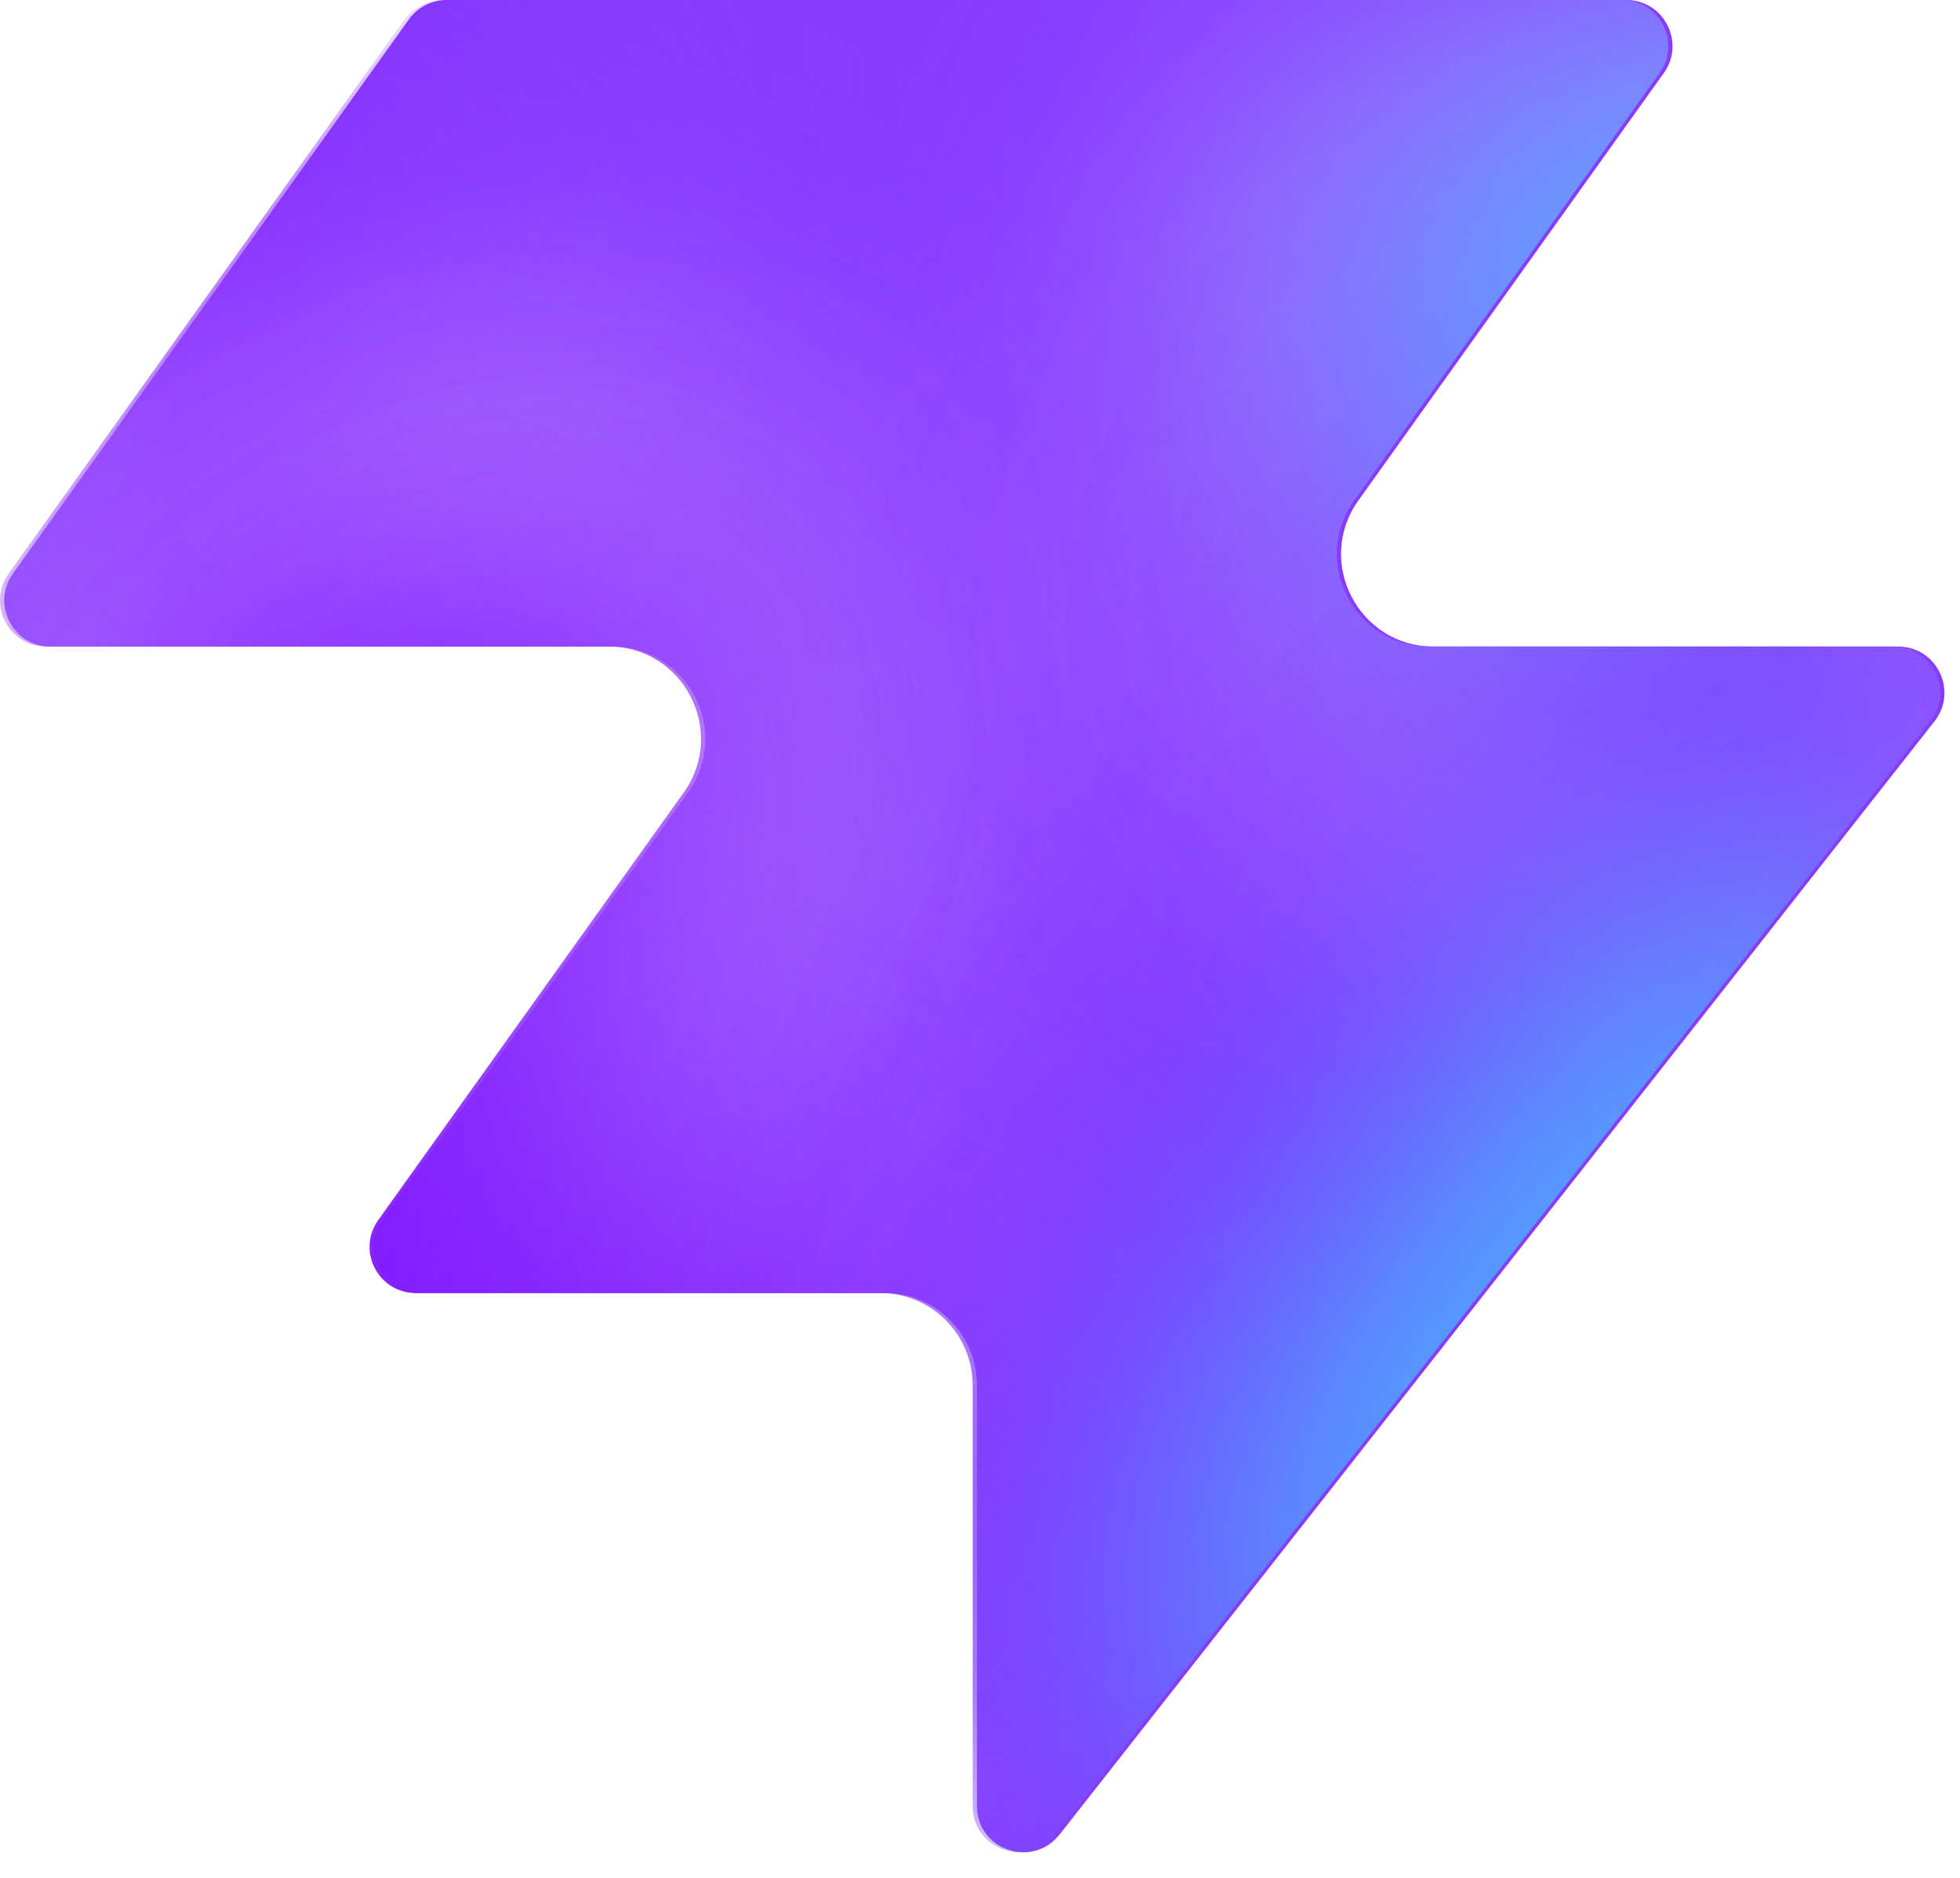
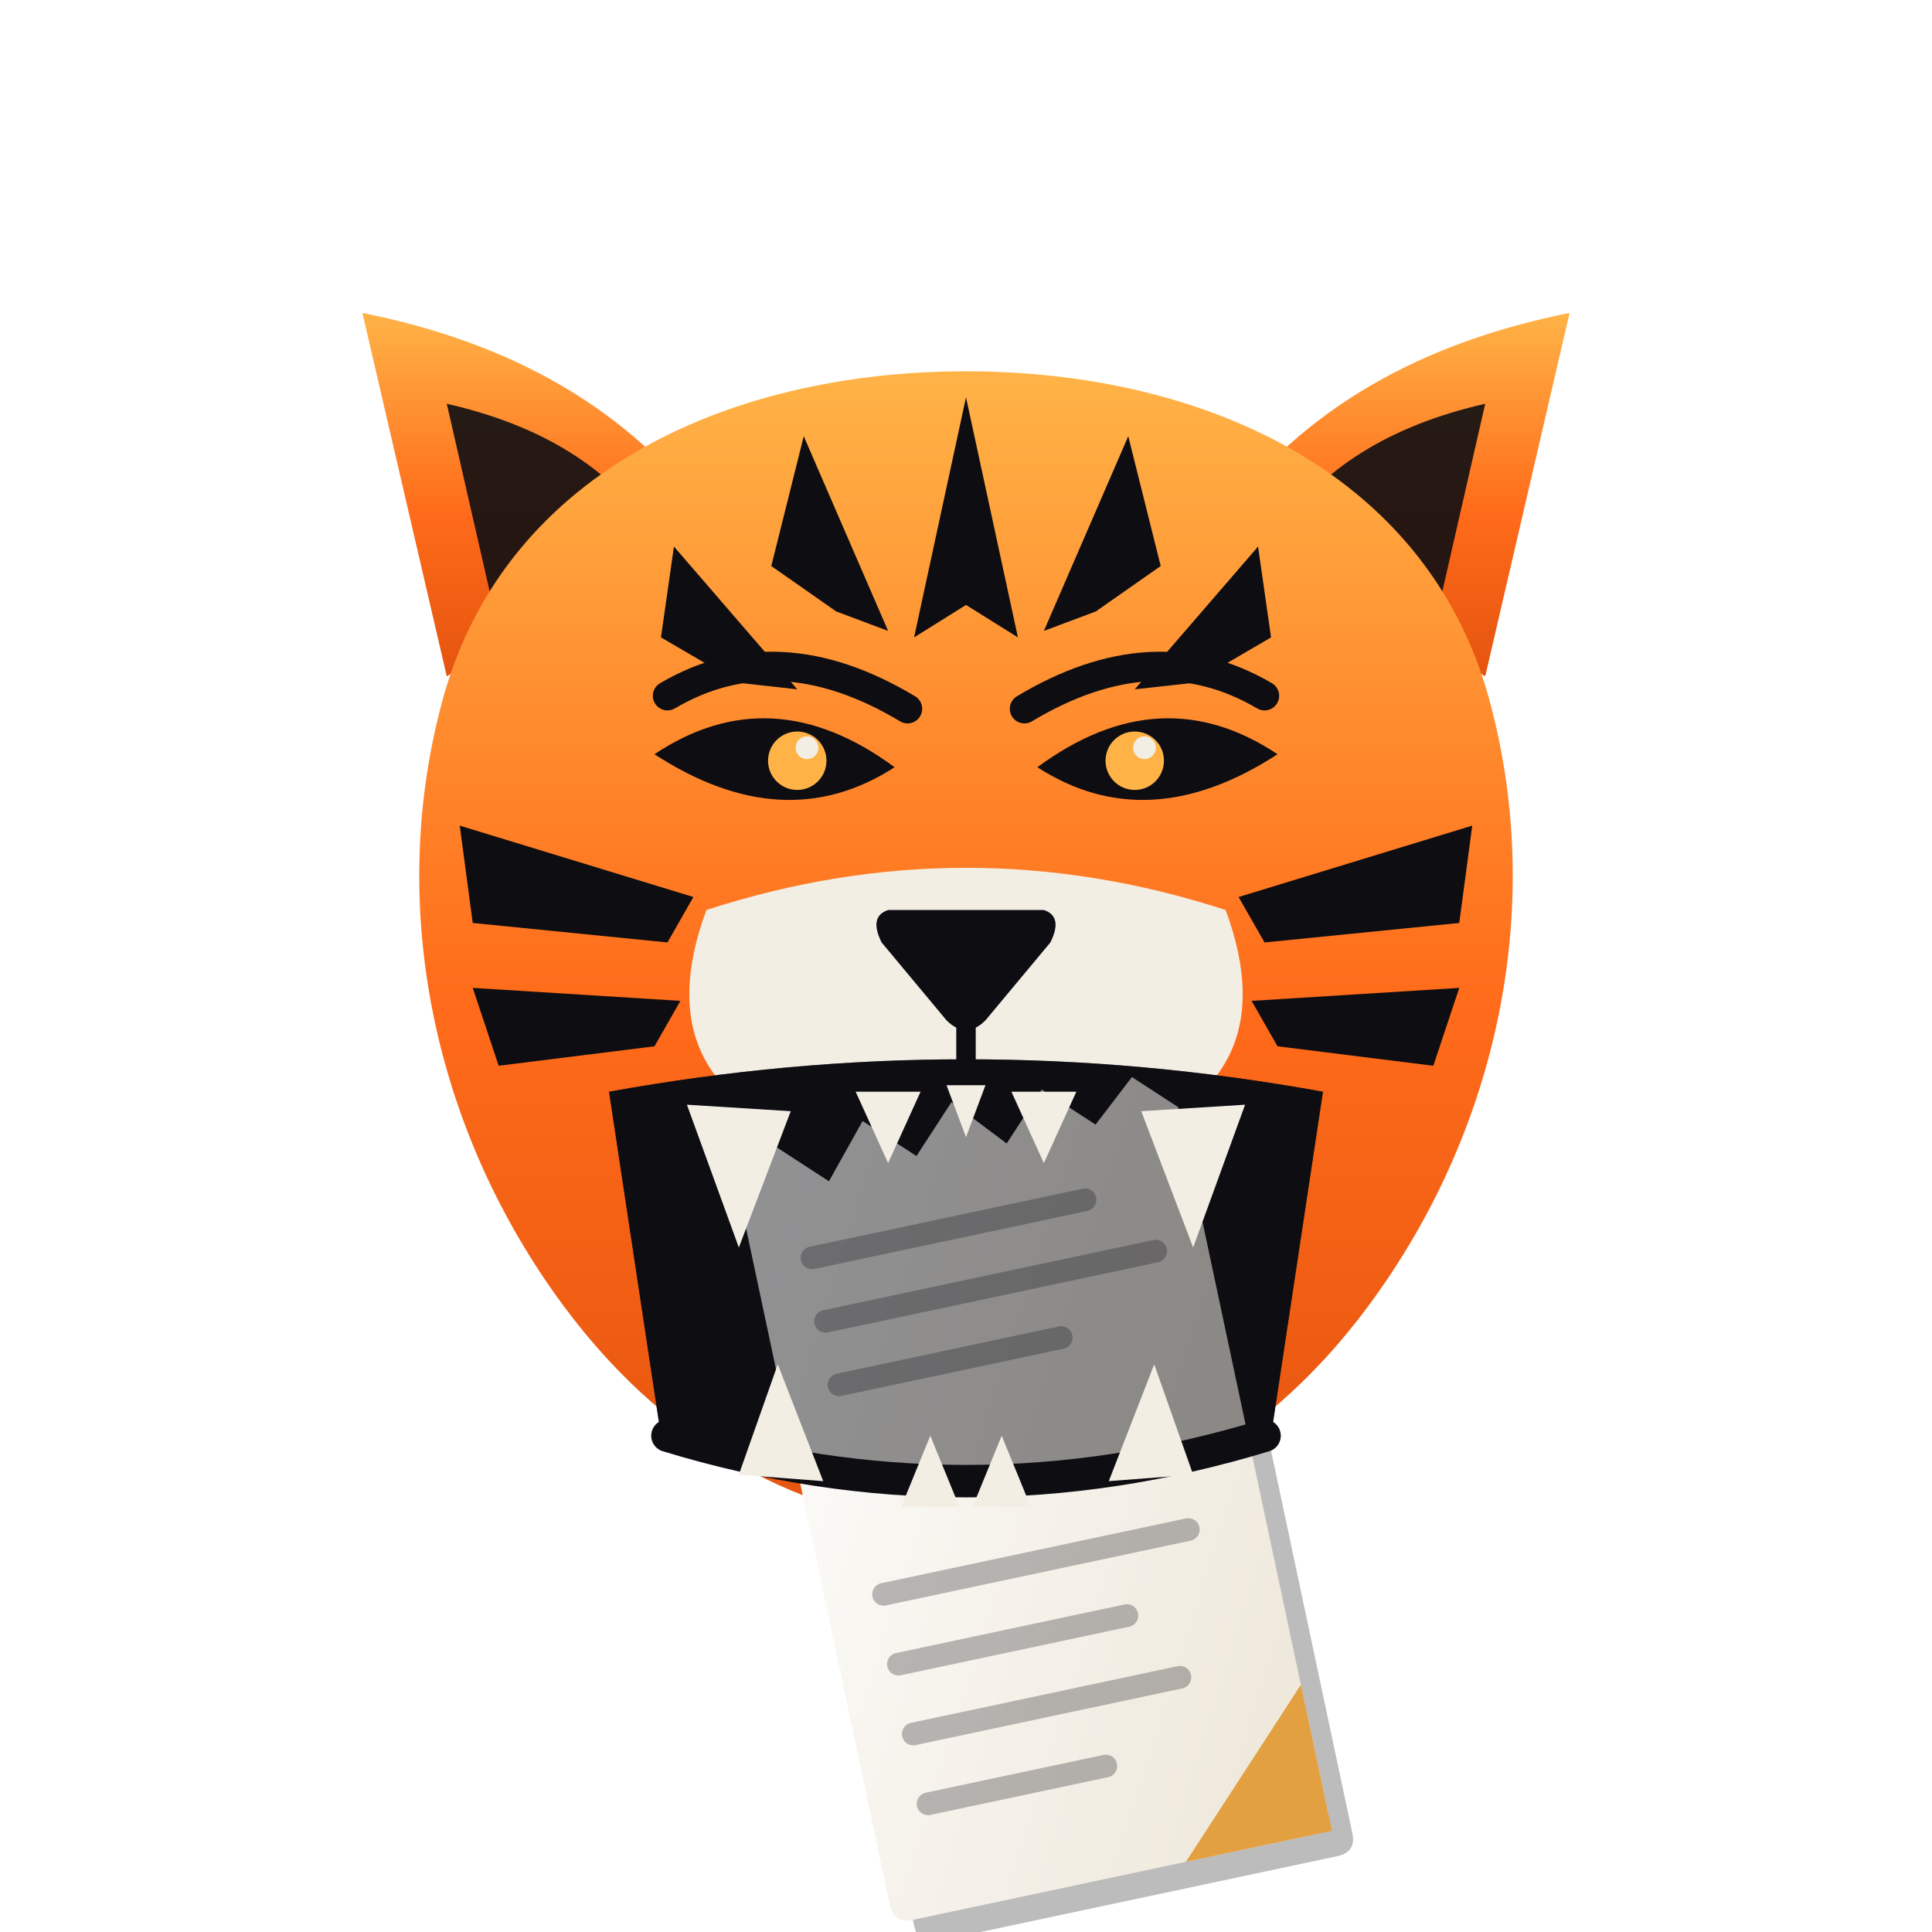
- <svg xmlns="http://www.w3.org/2000/svg" width="48" height="46" fill="none" viewBox="0 0 48 46">
-   <path fill="#863bff" d="M25.946 44.938c-.664.845-2.021.375-2.021-.698V33.937a2.26 2.26 0 0 0-2.262-2.262H10.287c-.92 0-1.456-1.04-.92-1.788l7.48-10.471c1.07-1.497 0-3.578-1.842-3.578H1.237c-.92 0-1.456-1.04-.92-1.788L10.013.474c.214-.297.556-.474.92-.474h28.894c.92 0 1.456 1.04.92 1.788l-7.48 10.471c-1.07 1.498 0 3.579 1.842 3.579h11.377c.943 0 1.473 1.088.89 1.83L25.947 44.94z" style="fill:#863bff;fill:color(display-p3 .525 .23 1);fill-opacity:1" />
-   <mask id="a" width="48" height="46" x="0" y="0" maskUnits="userSpaceOnUse" style="mask-type:alpha">
-     <path fill="#000" d="M25.842 44.938c-.664.844-2.021.375-2.021-.698V33.937a2.26 2.26 0 0 0-2.262-2.262H10.183c-.92 0-1.456-1.04-.92-1.788l7.48-10.471c1.07-1.498 0-3.579-1.842-3.579H1.133c-.92 0-1.456-1.04-.92-1.787L9.91.473c.214-.297.556-.474.92-.474h28.894c.92 0 1.456 1.04.92 1.788l-7.48 10.471c-1.07 1.498 0 3.578 1.842 3.578h11.377c.943 0 1.473 1.088.89 1.832L25.843 44.94z" style="fill:#000;fill-opacity:1" />
-   </mask>
-   <g mask="url(#a)">
-     <g filter="url(#b)">
-       <ellipse cx="5.508" cy="14.704" fill="#ede6ff" rx="5.508" ry="14.704" style="fill:#ede6ff;fill:color(display-p3 .927 .903 1);fill-opacity:1" transform="matrix(.00324 1 1 -.00324 -4.47 31.516)" />
+ <svg xmlns="http://www.w3.org/2000/svg" viewBox="0 0 512 512" width="512" height="512">
+   <defs>
+     <linearGradient id="fur" x1="0" y1="0" x2="0" y2="1">
+       <stop offset="0" stop-color="#FFB347" />
+       <stop offset="0.55" stop-color="#FF6B1A" />
+       <stop offset="1" stop-color="#E5540F" />
+     </linearGradient>
+     <linearGradient id="paperg" x1="0" y1="0" x2="1" y2="1">
+       <stop offset="0" stop-color="#FFFFFF" />
+       <stop offset="1" stop-color="#EDE6D8" />
+     </linearGradient>
+   </defs>
+   <g transform="translate(256 236) scale(0.86) translate(-256 -256)">
+     <path d="M96 190 L70 78 Q140 92 176 140 Z" fill="url(#fur)" />
+     <path d="M112 176 L96 106 Q140 116 160 146 Z" fill="#0E0D12" opacity="0.9" />
+     <path d="M416 190 L442 78 Q372 92 336 140 Z" fill="url(#fur)" />
+     <path d="M400 176 L416 106 Q372 116 352 146 Z" fill="#0E0D12" opacity="0.9" />
+     <path d="M256 96 C330 96 400 128 418 200 C434 262 420 330 380 384 C346 430 300 452 256 452 C212 452 166 430 132 384 C92 330 78 262 94 200 C112 128 182 96 256 96 Z" fill="url(#fur)" />
+     <path d="M256 104 L272 178 L256 168 L240 178 Z" fill="#0E0D12" />
+     <path d="M206 116 L232 176 L216 170 L196 156 Z" fill="#0E0D12" />
+     <path d="M306 116 L280 176 L296 170 L316 156 Z" fill="#0E0D12" />
+     <path d="M166 150 L204 194 L186 192 L162 178 Z" fill="#0E0D12" />
+     <path d="M346 150 L308 194 L326 192 L350 178 Z" fill="#0E0D12" />
+     <path d="M100 236 L172 258 L164 272 L104 266 Z" fill="#0E0D12" />
+     <path d="M104 286 L168 290 L160 304 L112 310 Z" fill="#0E0D12" />
+     <path d="M412 236 L340 258 L348 272 L408 266 Z" fill="#0E0D12" />
+     <path d="M408 286 L344 290 L352 304 L400 310 Z" fill="#0E0D12" />
+     <path d="M160 214 Q196 190 234 218 Q200 240 160 214 Z" fill="#0E0D12" />
+     <path d="M352 214 Q316 190 278 218 Q312 240 352 214 Z" fill="#0E0D12" />
+     <circle cx="204" cy="216" r="9" fill="#FFB347" />
+     <circle cx="308" cy="216" r="9" fill="#FFB347" />
+     <circle cx="207" cy="212" r="3.5" fill="#F3EEE4" />
+     <circle cx="311" cy="212" r="3.5" fill="#F3EEE4" />
+     <path d="M164 196 Q198 176 238 200" stroke="#0E0D12" stroke-width="9" stroke-linecap="round" fill="none" />
+     <path d="M348 196 Q314 176 274 200" stroke="#0E0D12" stroke-width="9" stroke-linecap="round" fill="none" />
+     <path d="M176 262 Q256 236 336 262 Q356 316 300 334 L256 324 L212 334 Q156 316 176 262 Z" fill="#F3EEE4" />
+     <path d="M232 262 L280 262 Q286 264 282 272 L262 296 Q256 302 250 296 L230 272 Q226 264 232 262 Z" fill="#0E0D12" />
+     <path d="M256 296 L256 316" stroke="#0E0D12" stroke-width="6" stroke-linecap="round" />
+     <path id="cavity" d="M146 318 Q256 298 366 318 L350 424 Q256 452 162 424 Z" fill="#0E0D12" />
+     <g transform="rotate(-12 256 400)">
+       <path transform="translate(6 8)" d="M198 336 L336 338 L336 560 Q336 566 330 566 L204 566 Q198 566 198 560 Z" fill="#0E0D12" opacity="0.28" />
+       <path id="sheet" d="M198 336 L212 324 L226 338 L240 322 L254 336 L268 322 L282 338 L296 324 L310 338 L324 326 L336 338 L336 560 Q336 566 330 566 L204 566 Q198 566 198 560 Z" fill="url(#paperg)" />
+       <path d="M336 520 L336 566 L290 566 Z" fill="#FFB347" />
+       <path d="M336 520 L290 566 L336 566 Z" fill="#0E0D12" opacity="0.12" />
+       <path d="M216 360 h86 M216 380 h104 M216 400 h70 M216 466 h96 M216 488 h72 M216 510 h84 M216 532 h56" stroke="#0E0D12" stroke-opacity="0.28" stroke-width="7" stroke-linecap="round" />
    </g>
-     <g filter="url(#c)">
-       <ellipse cx="10.399" cy="29.851" fill="#ede6ff" rx="10.399" ry="29.851" style="fill:#ede6ff;fill:color(display-p3 .927 .903 1);fill-opacity:1" transform="matrix(.00324 1 1 -.00324 -39.328 7.883)" />
-     </g>
-     <g filter="url(#d)">
-       <ellipse cx="5.508" cy="30.487" fill="#7e14ff" rx="5.508" ry="30.487" style="fill:#7e14ff;fill:color(display-p3 .492 .077 1);fill-opacity:1" transform="rotate(89.814 -25.913 -14.639)scale(1 -1)" />
-     </g>
-     <g filter="url(#e)">
-       <ellipse cx="5.508" cy="30.599" fill="#7e14ff" rx="5.508" ry="30.599" style="fill:#7e14ff;fill:color(display-p3 .492 .077 1);fill-opacity:1" transform="rotate(89.814 -32.644 -3.334)scale(1 -1)" />
-     </g>
-     <g filter="url(#f)">
-       <ellipse cx="5.508" cy="30.599" fill="#7e14ff" rx="5.508" ry="30.599" style="fill:#7e14ff;fill:color(display-p3 .492 .077 1);fill-opacity:1" transform="matrix(.00324 1 1 -.00324 -34.34 30.47)" />
-     </g>
-     <g filter="url(#g)">
-       <ellipse cx="14.072" cy="22.078" fill="#ede6ff" rx="14.072" ry="22.078" style="fill:#ede6ff;fill:color(display-p3 .927 .903 1);fill-opacity:1" transform="rotate(93.35 24.506 48.493)scale(-1 1)" />
-     </g>
-     <g filter="url(#h)">
-       <ellipse cx="3.47" cy="21.501" fill="#7e14ff" rx="3.47" ry="21.501" style="fill:#7e14ff;fill:color(display-p3 .492 .077 1);fill-opacity:1" transform="rotate(89.009 28.708 47.59)scale(-1 1)" />
-     </g>
-     <g filter="url(#i)">
-       <ellipse cx="3.47" cy="21.501" fill="#7e14ff" rx="3.47" ry="21.501" style="fill:#7e14ff;fill:color(display-p3 .492 .077 1);fill-opacity:1" transform="rotate(89.009 28.708 47.59)scale(-1 1)" />
-     </g>
-     <g filter="url(#j)">
-       <ellipse cx=".387" cy="8.972" fill="#7e14ff" rx="4.407" ry="29.108" style="fill:#7e14ff;fill:color(display-p3 .492 .077 1);fill-opacity:1" transform="rotate(39.51 .387 8.972)" />
-     </g>
-     <g filter="url(#k)">
-       <ellipse cx="47.523" cy="-6.092" fill="#7e14ff" rx="4.407" ry="29.108" style="fill:#7e14ff;fill:color(display-p3 .492 .077 1);fill-opacity:1" transform="rotate(37.892 47.523 -6.092)" />
-     </g>
-     <g filter="url(#l)">
-       <ellipse cx="41.412" cy="6.333" fill="#47bfff" rx="5.971" ry="9.665" style="fill:#47bfff;fill:color(display-p3 .28 .748 1);fill-opacity:1" transform="rotate(37.892 41.412 6.333)" />
-     </g>
-     <g filter="url(#m)">
-       <ellipse cx="-1.879" cy="38.332" fill="#7e14ff" rx="4.407" ry="29.108" style="fill:#7e14ff;fill:color(display-p3 .492 .077 1);fill-opacity:1" transform="rotate(37.892 -1.88 38.332)" />
-     </g>
-     <g filter="url(#n)">
-       <ellipse cx="-1.879" cy="38.332" fill="#7e14ff" rx="4.407" ry="29.108" style="fill:#7e14ff;fill:color(display-p3 .492 .077 1);fill-opacity:1" transform="rotate(37.892 -1.88 38.332)" />
-     </g>
-     <g filter="url(#o)">
-       <ellipse cx="35.651" cy="29.907" fill="#7e14ff" rx="4.407" ry="29.108" style="fill:#7e14ff;fill:color(display-p3 .492 .077 1);fill-opacity:1" transform="rotate(37.892 35.651 29.907)" />
-     </g>
-     <g filter="url(#p)">
-       <ellipse cx="38.418" cy="32.4" fill="#47bfff" rx="5.971" ry="15.297" style="fill:#47bfff;fill:color(display-p3 .28 .748 1);fill-opacity:1" transform="rotate(37.892 38.418 32.4)" />
-     </g>
+     <path d="M146 318 Q256 298 366 318 L350 424 Q256 452 162 424 Z" fill="#0E0D12" opacity="0.45" />
+     <path d="M170 322 L186 366 L202 324 Z" fill="#F3EEE4" />
+     <path d="M342 322 L326 366 L310 324 Z" fill="#F3EEE4" />
+     <path d="M222 318 L232 340 L242 318 Z" fill="#F3EEE4" />
+     <path d="M290 318 L280 340 L270 318 Z" fill="#F3EEE4" />
+     <path d="M250 316 L256 332 L262 316 Z" fill="#F3EEE4" />
+     <path d="M164 424 Q256 452 348 424" stroke="#0E0D12" stroke-width="10" fill="none" stroke-linecap="round" />
+     <path d="M186 436 L198 402 L212 438 Z" fill="#F3EEE4" />
+     <path d="M326 436 L314 402 L300 438 Z" fill="#F3EEE4" />
+     <path d="M236 446 L245 424 L254 446 Z" fill="#F3EEE4" />
+     <path d="M276 446 L267 424 L258 446 Z" fill="#F3EEE4" />
  </g>
-   <defs>
-     <filter id="b" width="60.045" height="41.654" x="-19.77" y="16.149" color-interpolation-filters="sRGB" filterUnits="userSpaceOnUse">
-       <feFlood flood-opacity="0" result="BackgroundImageFix" />
-       <feBlend in="SourceGraphic" in2="BackgroundImageFix" result="shape" />
-       <feGaussianBlur result="effect1_foregroundBlur_2002_17158" stdDeviation="7.659" />
-     </filter>
-     <filter id="c" width="90.34" height="51.437" x="-54.613" y="-7.533" color-interpolation-filters="sRGB" filterUnits="userSpaceOnUse">
-       <feFlood flood-opacity="0" result="BackgroundImageFix" />
-       <feBlend in="SourceGraphic" in2="BackgroundImageFix" result="shape" />
-       <feGaussianBlur result="effect1_foregroundBlur_2002_17158" stdDeviation="7.659" />
-     </filter>
-     <filter id="d" width="79.355" height="29.4" x="-49.64" y="2.03" color-interpolation-filters="sRGB" filterUnits="userSpaceOnUse">
-       <feFlood flood-opacity="0" result="BackgroundImageFix" />
-       <feBlend in="SourceGraphic" in2="BackgroundImageFix" result="shape" />
-       <feGaussianBlur result="effect1_foregroundBlur_2002_17158" stdDeviation="4.596" />
-     </filter>
-     <filter id="e" width="79.579" height="29.4" x="-45.045" y="20.029" color-interpolation-filters="sRGB" filterUnits="userSpaceOnUse">
-       <feFlood flood-opacity="0" result="BackgroundImageFix" />
-       <feBlend in="SourceGraphic" in2="BackgroundImageFix" result="shape" />
-       <feGaussianBlur result="effect1_foregroundBlur_2002_17158" stdDeviation="4.596" />
-     </filter>
-     <filter id="f" width="79.579" height="29.4" x="-43.513" y="21.178" color-interpolation-filters="sRGB" filterUnits="userSpaceOnUse">
-       <feFlood flood-opacity="0" result="BackgroundImageFix" />
-       <feBlend in="SourceGraphic" in2="BackgroundImageFix" result="shape" />
-       <feGaussianBlur result="effect1_foregroundBlur_2002_17158" stdDeviation="4.596" />
-     </filter>
-     <filter id="g" width="74.749" height="58.852" x="15.756" y="-17.901" color-interpolation-filters="sRGB" filterUnits="userSpaceOnUse">
-       <feFlood flood-opacity="0" result="BackgroundImageFix" />
-       <feBlend in="SourceGraphic" in2="BackgroundImageFix" result="shape" />
-       <feGaussianBlur result="effect1_foregroundBlur_2002_17158" stdDeviation="7.659" />
-     </filter>
-     <filter id="h" width="61.377" height="25.362" x="23.548" y="2.284" color-interpolation-filters="sRGB" filterUnits="userSpaceOnUse">
-       <feFlood flood-opacity="0" result="BackgroundImageFix" />
-       <feBlend in="SourceGraphic" in2="BackgroundImageFix" result="shape" />
-       <feGaussianBlur result="effect1_foregroundBlur_2002_17158" stdDeviation="4.596" />
-     </filter>
-     <filter id="i" width="61.377" height="25.362" x="23.548" y="2.284" color-interpolation-filters="sRGB" filterUnits="userSpaceOnUse">
-       <feFlood flood-opacity="0" result="BackgroundImageFix" />
-       <feBlend in="SourceGraphic" in2="BackgroundImageFix" result="shape" />
-       <feGaussianBlur result="effect1_foregroundBlur_2002_17158" stdDeviation="4.596" />
-     </filter>
-     <filter id="j" width="56.045" height="63.649" x="-27.636" y="-22.853" color-interpolation-filters="sRGB" filterUnits="userSpaceOnUse">
-       <feFlood flood-opacity="0" result="BackgroundImageFix" />
-       <feBlend in="SourceGraphic" in2="BackgroundImageFix" result="shape" />
-       <feGaussianBlur result="effect1_foregroundBlur_2002_17158" stdDeviation="4.596" />
-     </filter>
-     <filter id="k" width="54.814" height="64.646" x="20.116" y="-38.415" color-interpolation-filters="sRGB" filterUnits="userSpaceOnUse">
-       <feFlood flood-opacity="0" result="BackgroundImageFix" />
-       <feBlend in="SourceGraphic" in2="BackgroundImageFix" result="shape" />
-       <feGaussianBlur result="effect1_foregroundBlur_2002_17158" stdDeviation="4.596" />
-     </filter>
-     <filter id="l" width="33.541" height="35.313" x="24.641" y="-11.323" color-interpolation-filters="sRGB" filterUnits="userSpaceOnUse">
-       <feFlood flood-opacity="0" result="BackgroundImageFix" />
-       <feBlend in="SourceGraphic" in2="BackgroundImageFix" result="shape" />
-       <feGaussianBlur result="effect1_foregroundBlur_2002_17158" stdDeviation="4.596" />
-     </filter>
-     <filter id="m" width="54.814" height="64.646" x="-29.286" y="6.009" color-interpolation-filters="sRGB" filterUnits="userSpaceOnUse">
-       <feFlood flood-opacity="0" result="BackgroundImageFix" />
-       <feBlend in="SourceGraphic" in2="BackgroundImageFix" result="shape" />
-       <feGaussianBlur result="effect1_foregroundBlur_2002_17158" stdDeviation="4.596" />
-     </filter>
-     <filter id="n" width="54.814" height="64.646" x="-29.286" y="6.009" color-interpolation-filters="sRGB" filterUnits="userSpaceOnUse">
-       <feFlood flood-opacity="0" result="BackgroundImageFix" />
-       <feBlend in="SourceGraphic" in2="BackgroundImageFix" result="shape" />
-       <feGaussianBlur result="effect1_foregroundBlur_2002_17158" stdDeviation="4.596" />
-     </filter>
-     <filter id="o" width="54.814" height="64.646" x="8.244" y="-2.416" color-interpolation-filters="sRGB" filterUnits="userSpaceOnUse">
-       <feFlood flood-opacity="0" result="BackgroundImageFix" />
-       <feBlend in="SourceGraphic" in2="BackgroundImageFix" result="shape" />
-       <feGaussianBlur result="effect1_foregroundBlur_2002_17158" stdDeviation="4.596" />
-     </filter>
-     <filter id="p" width="39.409" height="43.623" x="18.713" y="10.588" color-interpolation-filters="sRGB" filterUnits="userSpaceOnUse">
-       <feFlood flood-opacity="0" result="BackgroundImageFix" />
-       <feBlend in="SourceGraphic" in2="BackgroundImageFix" result="shape" />
-       <feGaussianBlur result="effect1_foregroundBlur_2002_17158" stdDeviation="4.596" />
-     </filter>
-   </defs>
</svg>
